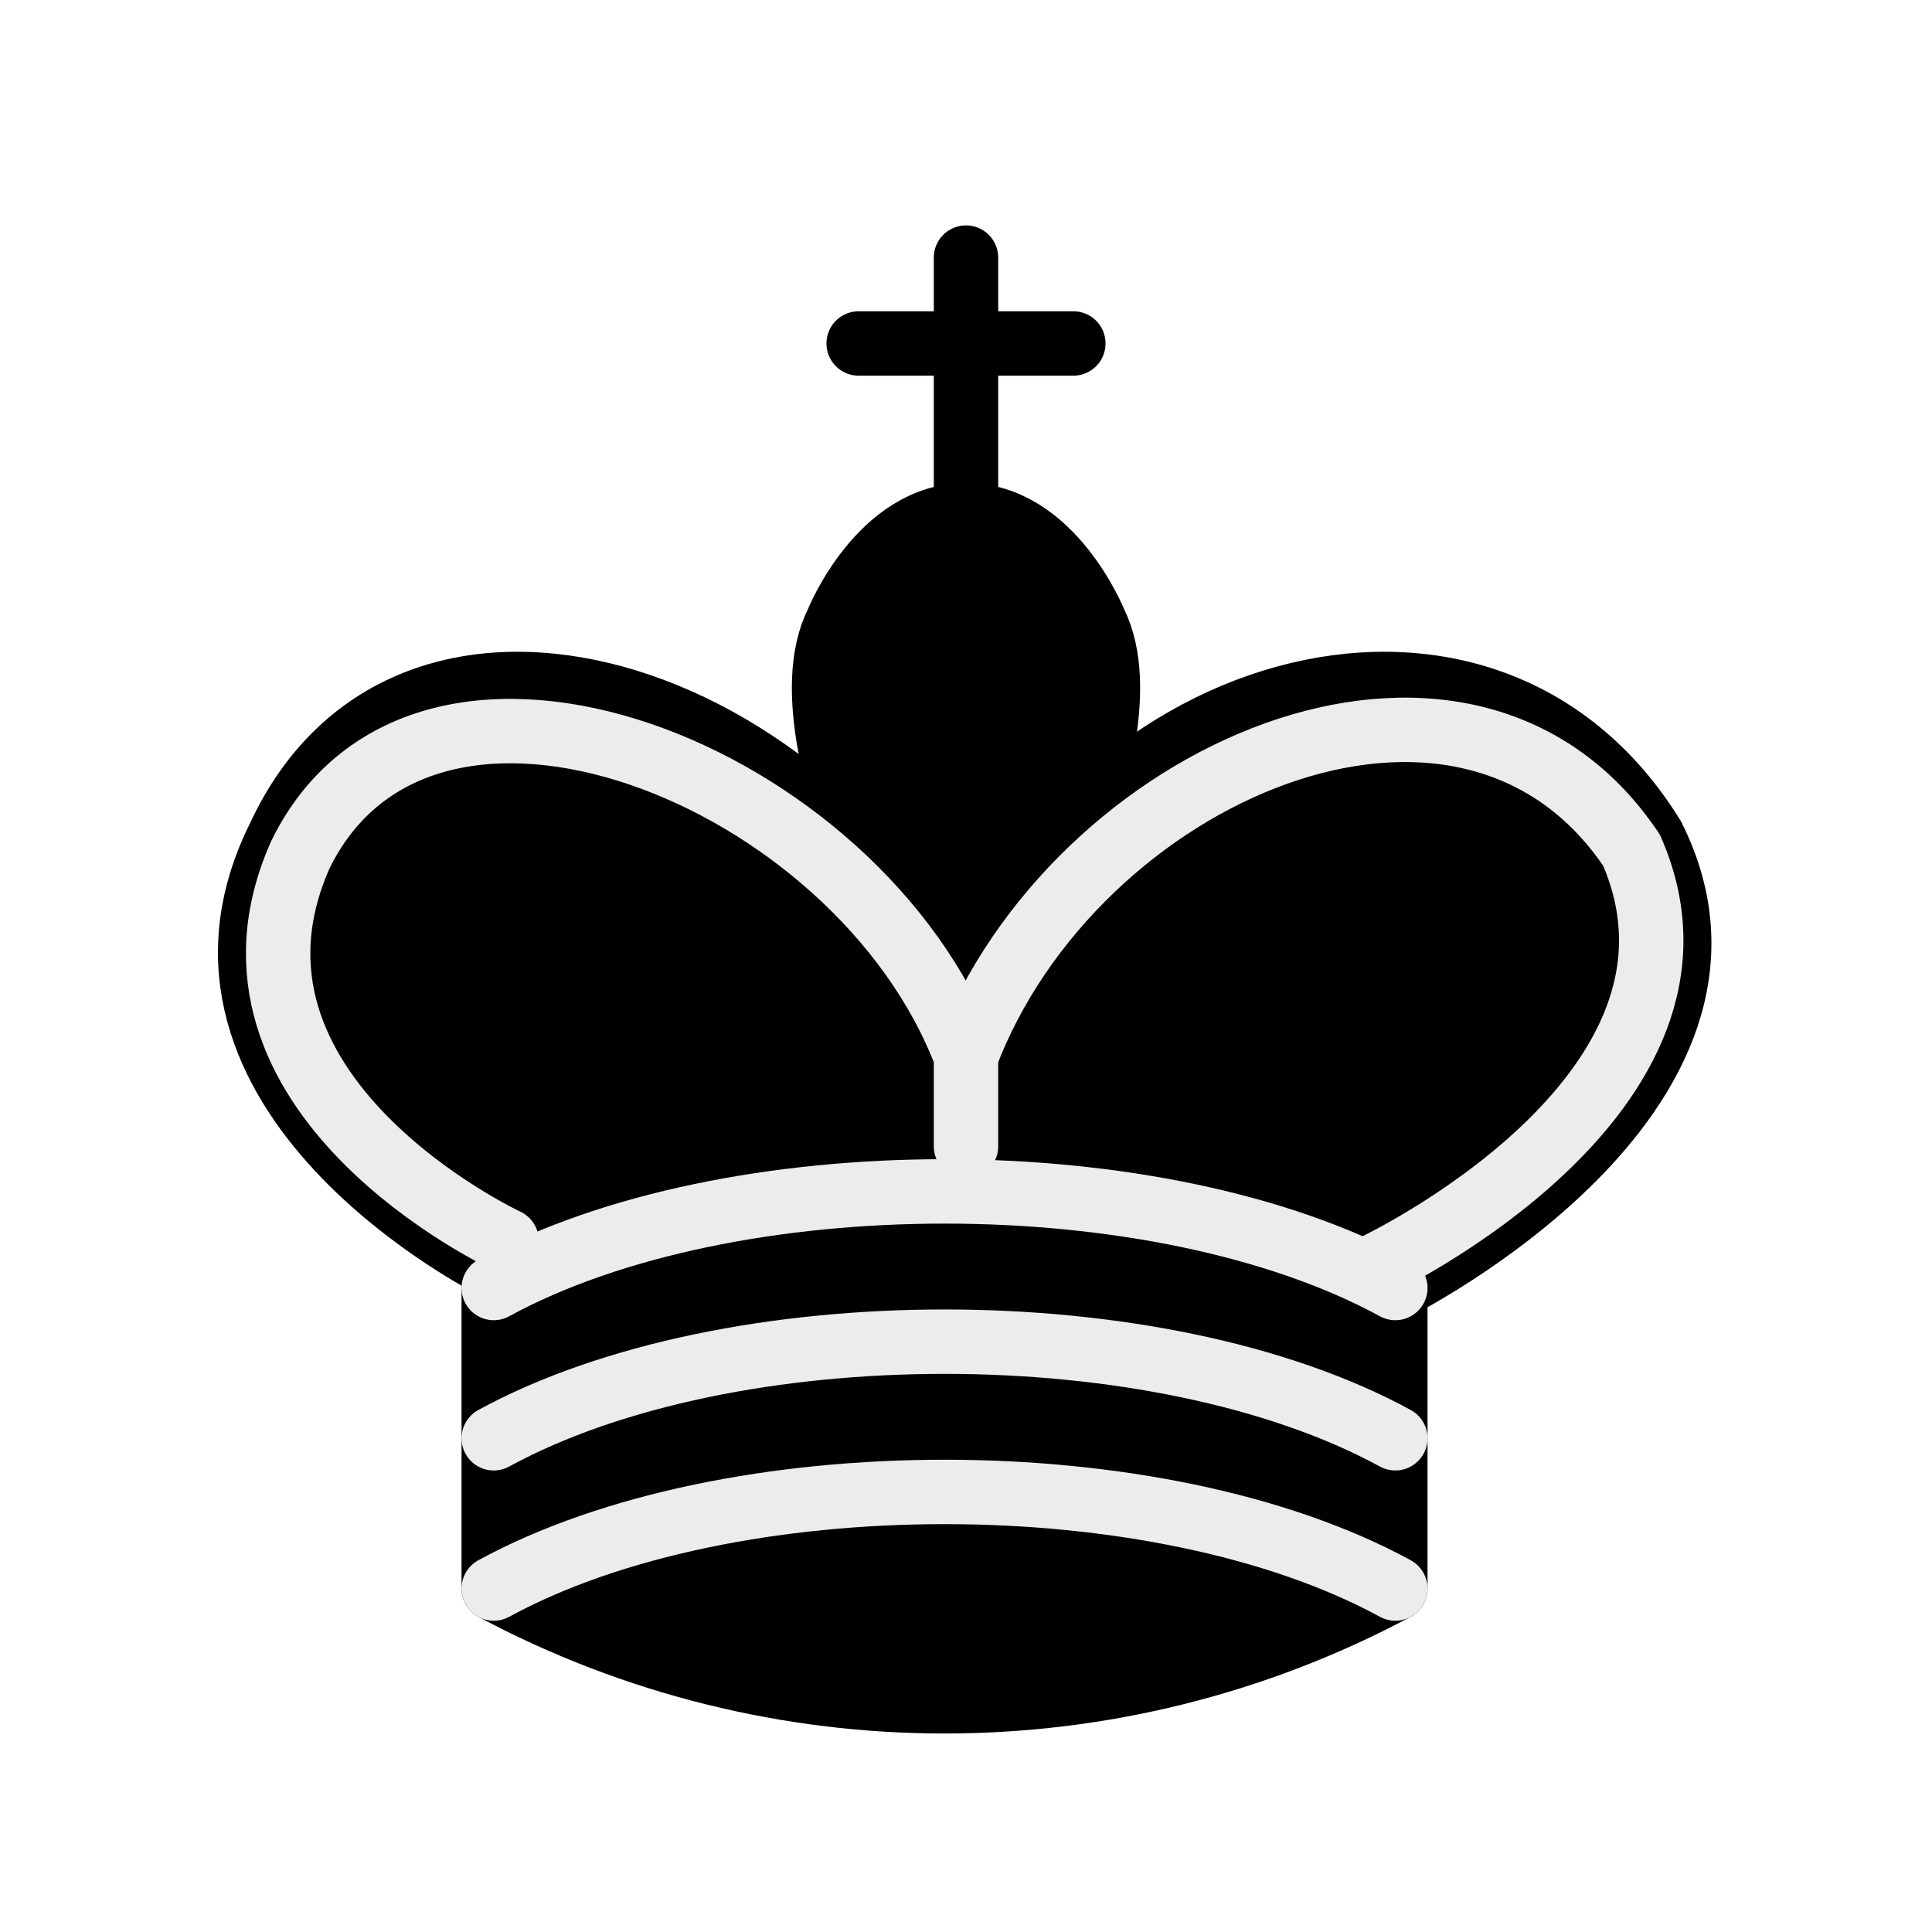
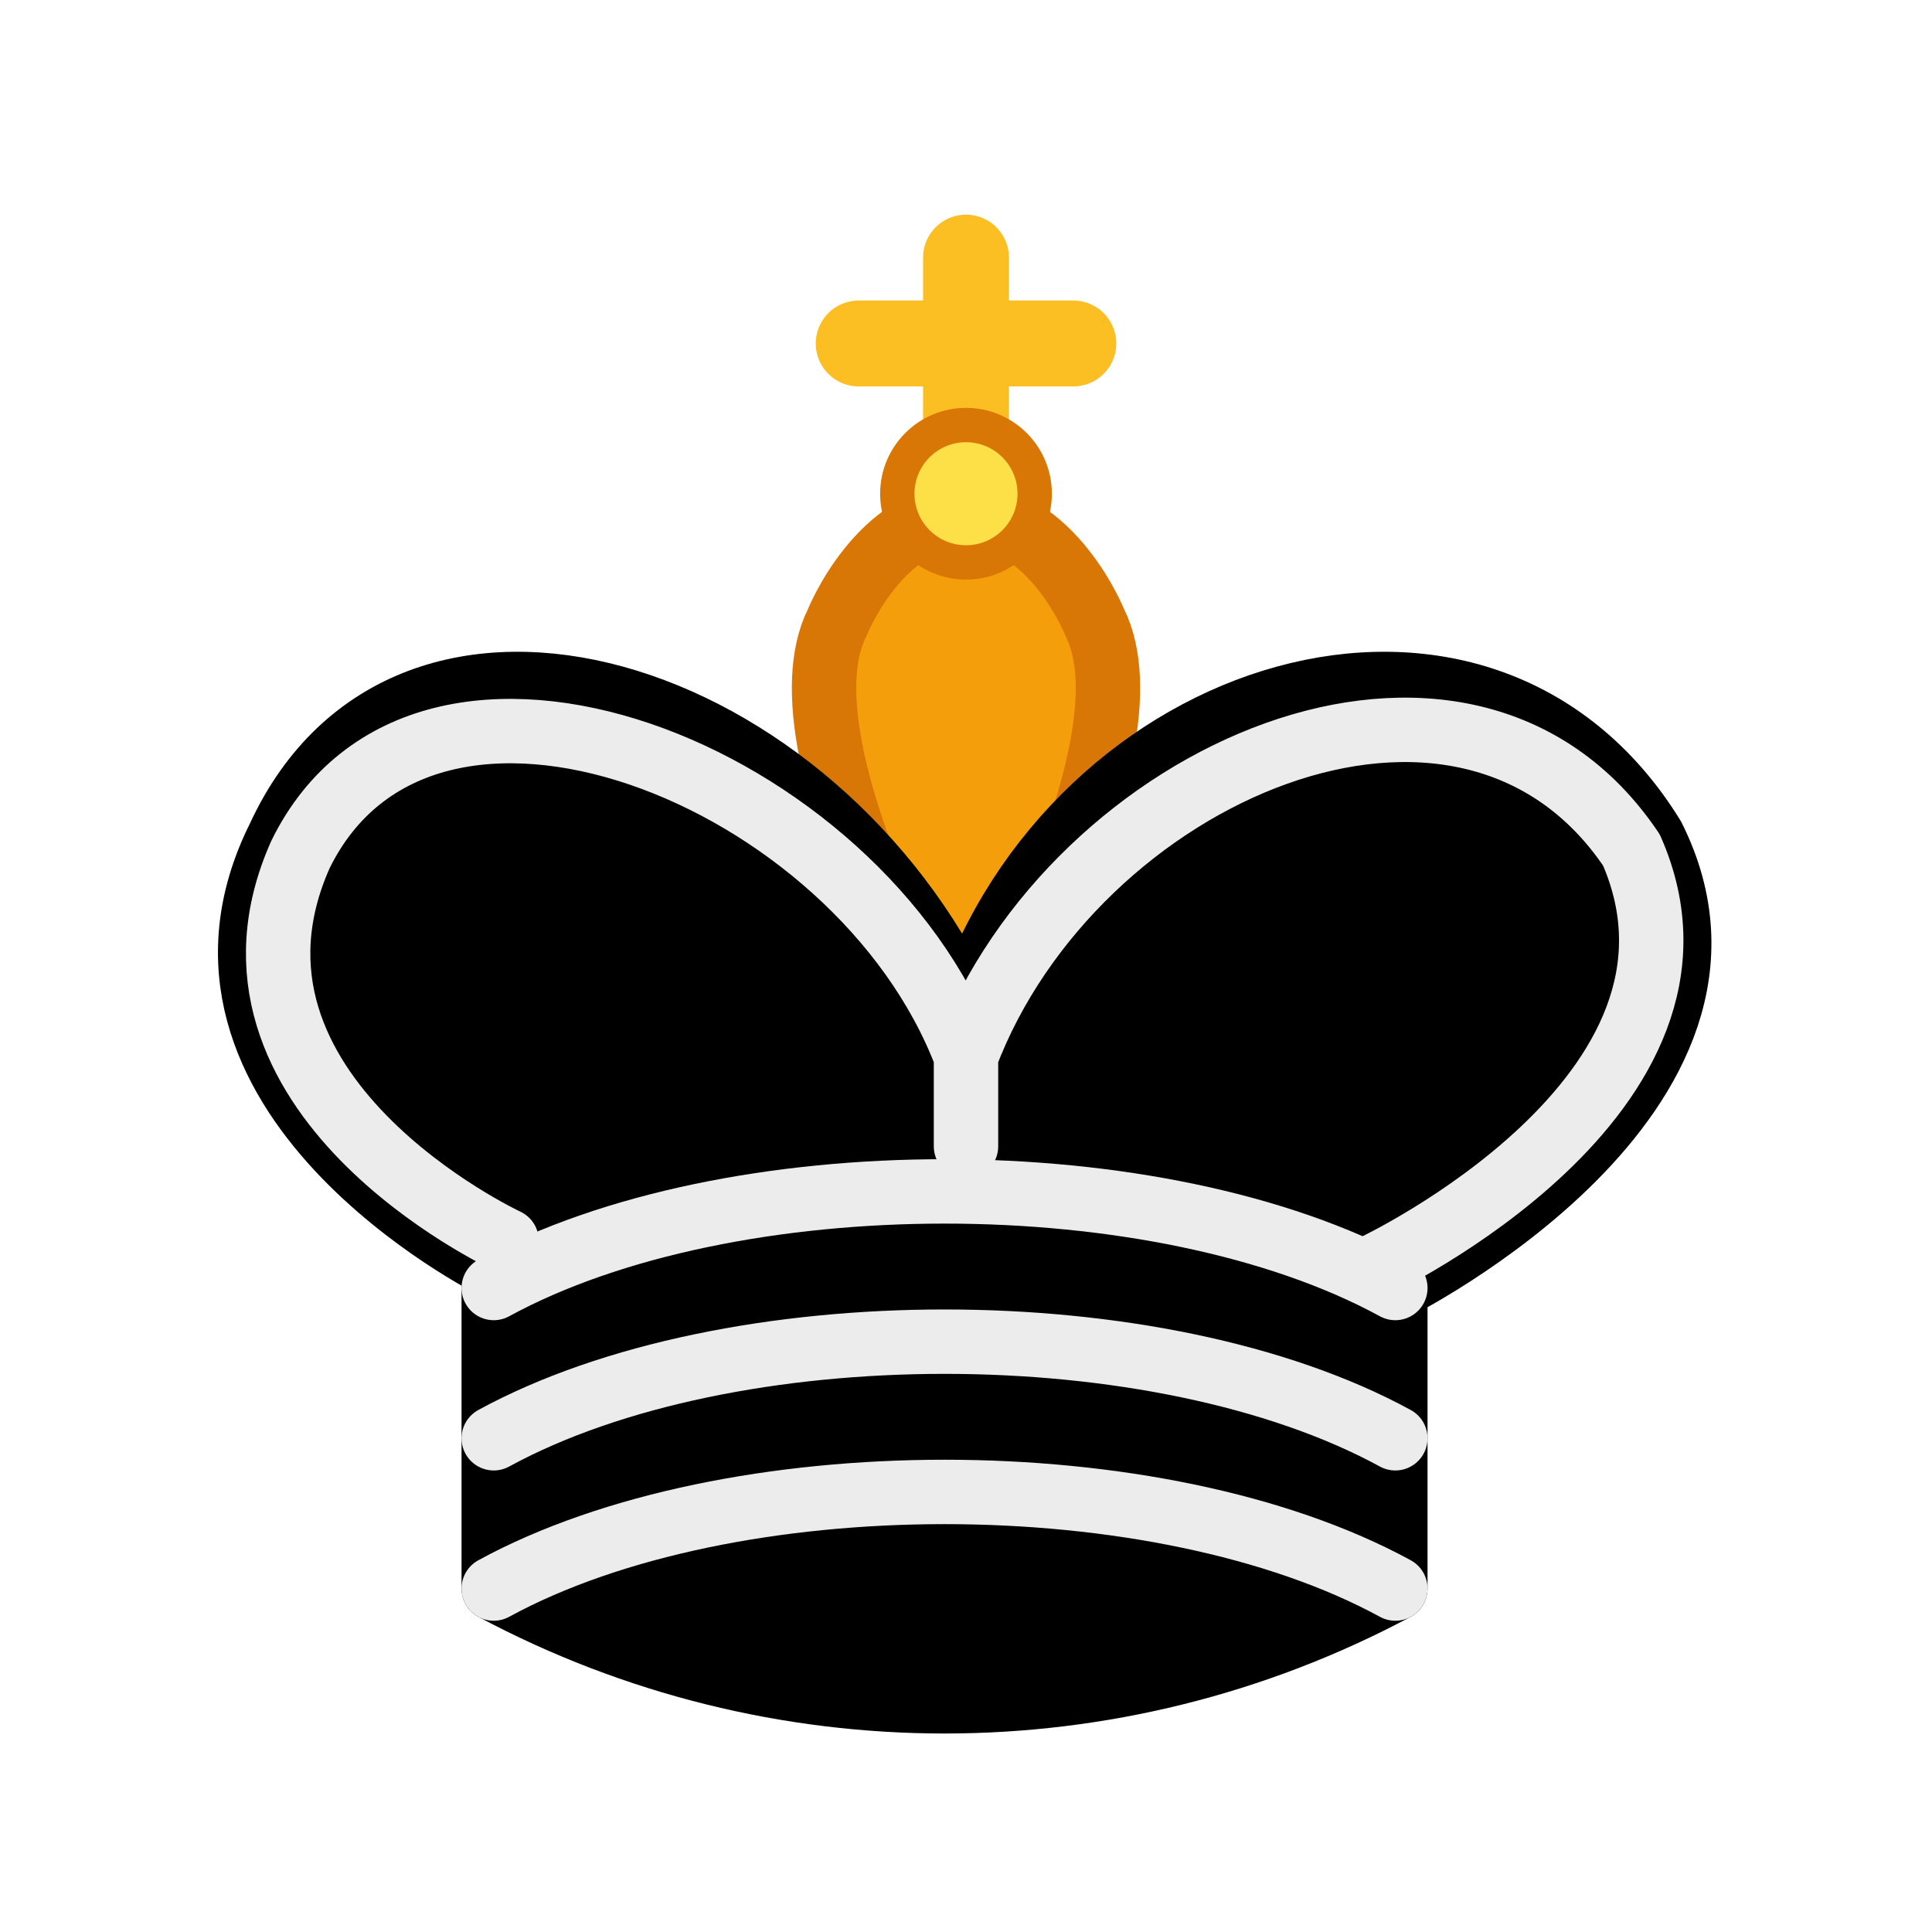
<svg xmlns="http://www.w3.org/2000/svg" viewBox="0 0 45 45">
  <g fill="none" fill-rule="evenodd" stroke="#000" stroke-linecap="round" stroke-linejoin="round" stroke-width="1.5">
-     <path stroke-linejoin="miter" d="M22.5 11.6V6" />
-     <path fill="#000" stroke-linecap="butt" stroke-linejoin="miter" d="M22.5 25s4.5-7.5 3-10.5c0 0-1-2.5-3-2.5s-3 2.5-3 2.5c-1.5 3 3 10.5 3 10.5" />
+     <path stroke="#fbbf24" stroke-width="2" stroke-linejoin="miter" d="M22.5 11.6V6M20 8h5" />
+     <path fill="#f59e0b" stroke="#d97706" stroke-linecap="butt" stroke-linejoin="miter" d="M22.5 25s4.5-7.5 3-10.5c0 0-1-2.5-3-2.5s-3 2.5-3 2.5c-1.5 3 3 10.5 3 10.5" />
    <path fill="#000" d="M11.5 37a22.3 22.3 0 0 0 21 0v-7s9-4.5 6-10.5c-4-6.5-13.5-3.5-16 4V27v-3.5c-3.5-7.5-13-10.5-16-4-3 6 5 10 5 10z" />
-     <path stroke-linejoin="miter" d="M20 8h5" />
+     <circle cx="22.5" cy="11.5" r="1.6" fill="#fde047" stroke="#d97706" stroke-width="0.8" />
    <path stroke="#ececec" d="M32 29.5s8.5-4 6-9.7C34.1 14 25 18 22.5 24.6v2.1-2.1C20 18 9.9 14 7 19.9c-2.5 5.6 4.8 9 4.8 9" />
    <path stroke="#ececec" d="M11.5 30c5.5-3 15.5-3 21 0m-21 3.5c5.5-3 15.5-3 21 0m-21 3.5c5.5-3 15.5-3 21 0" />
  </g>
</svg>
